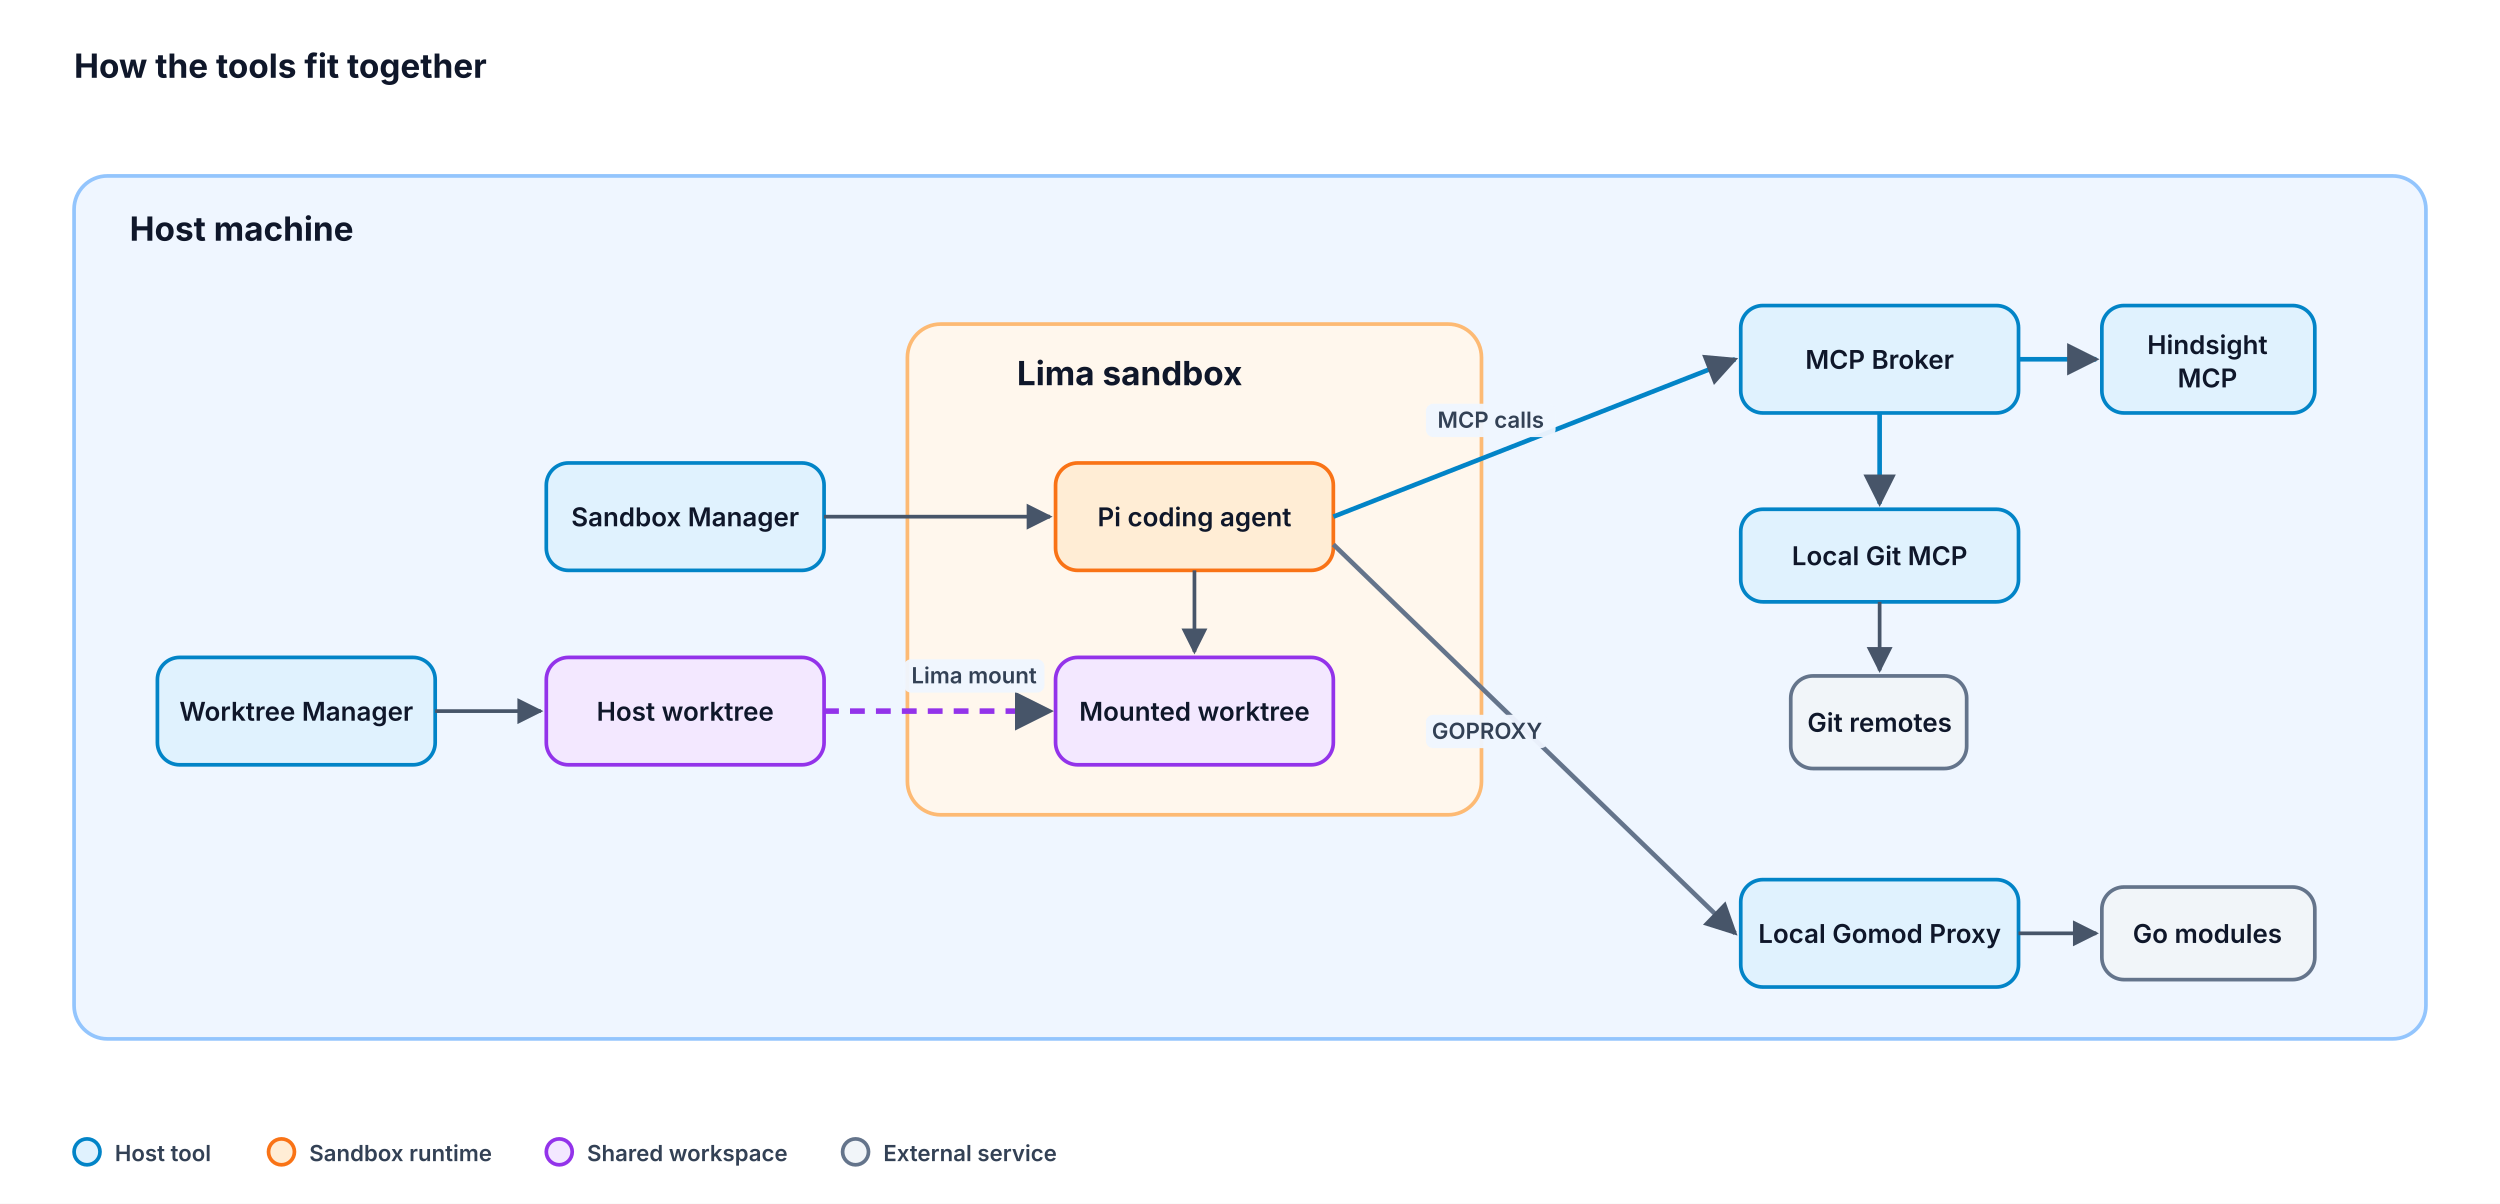
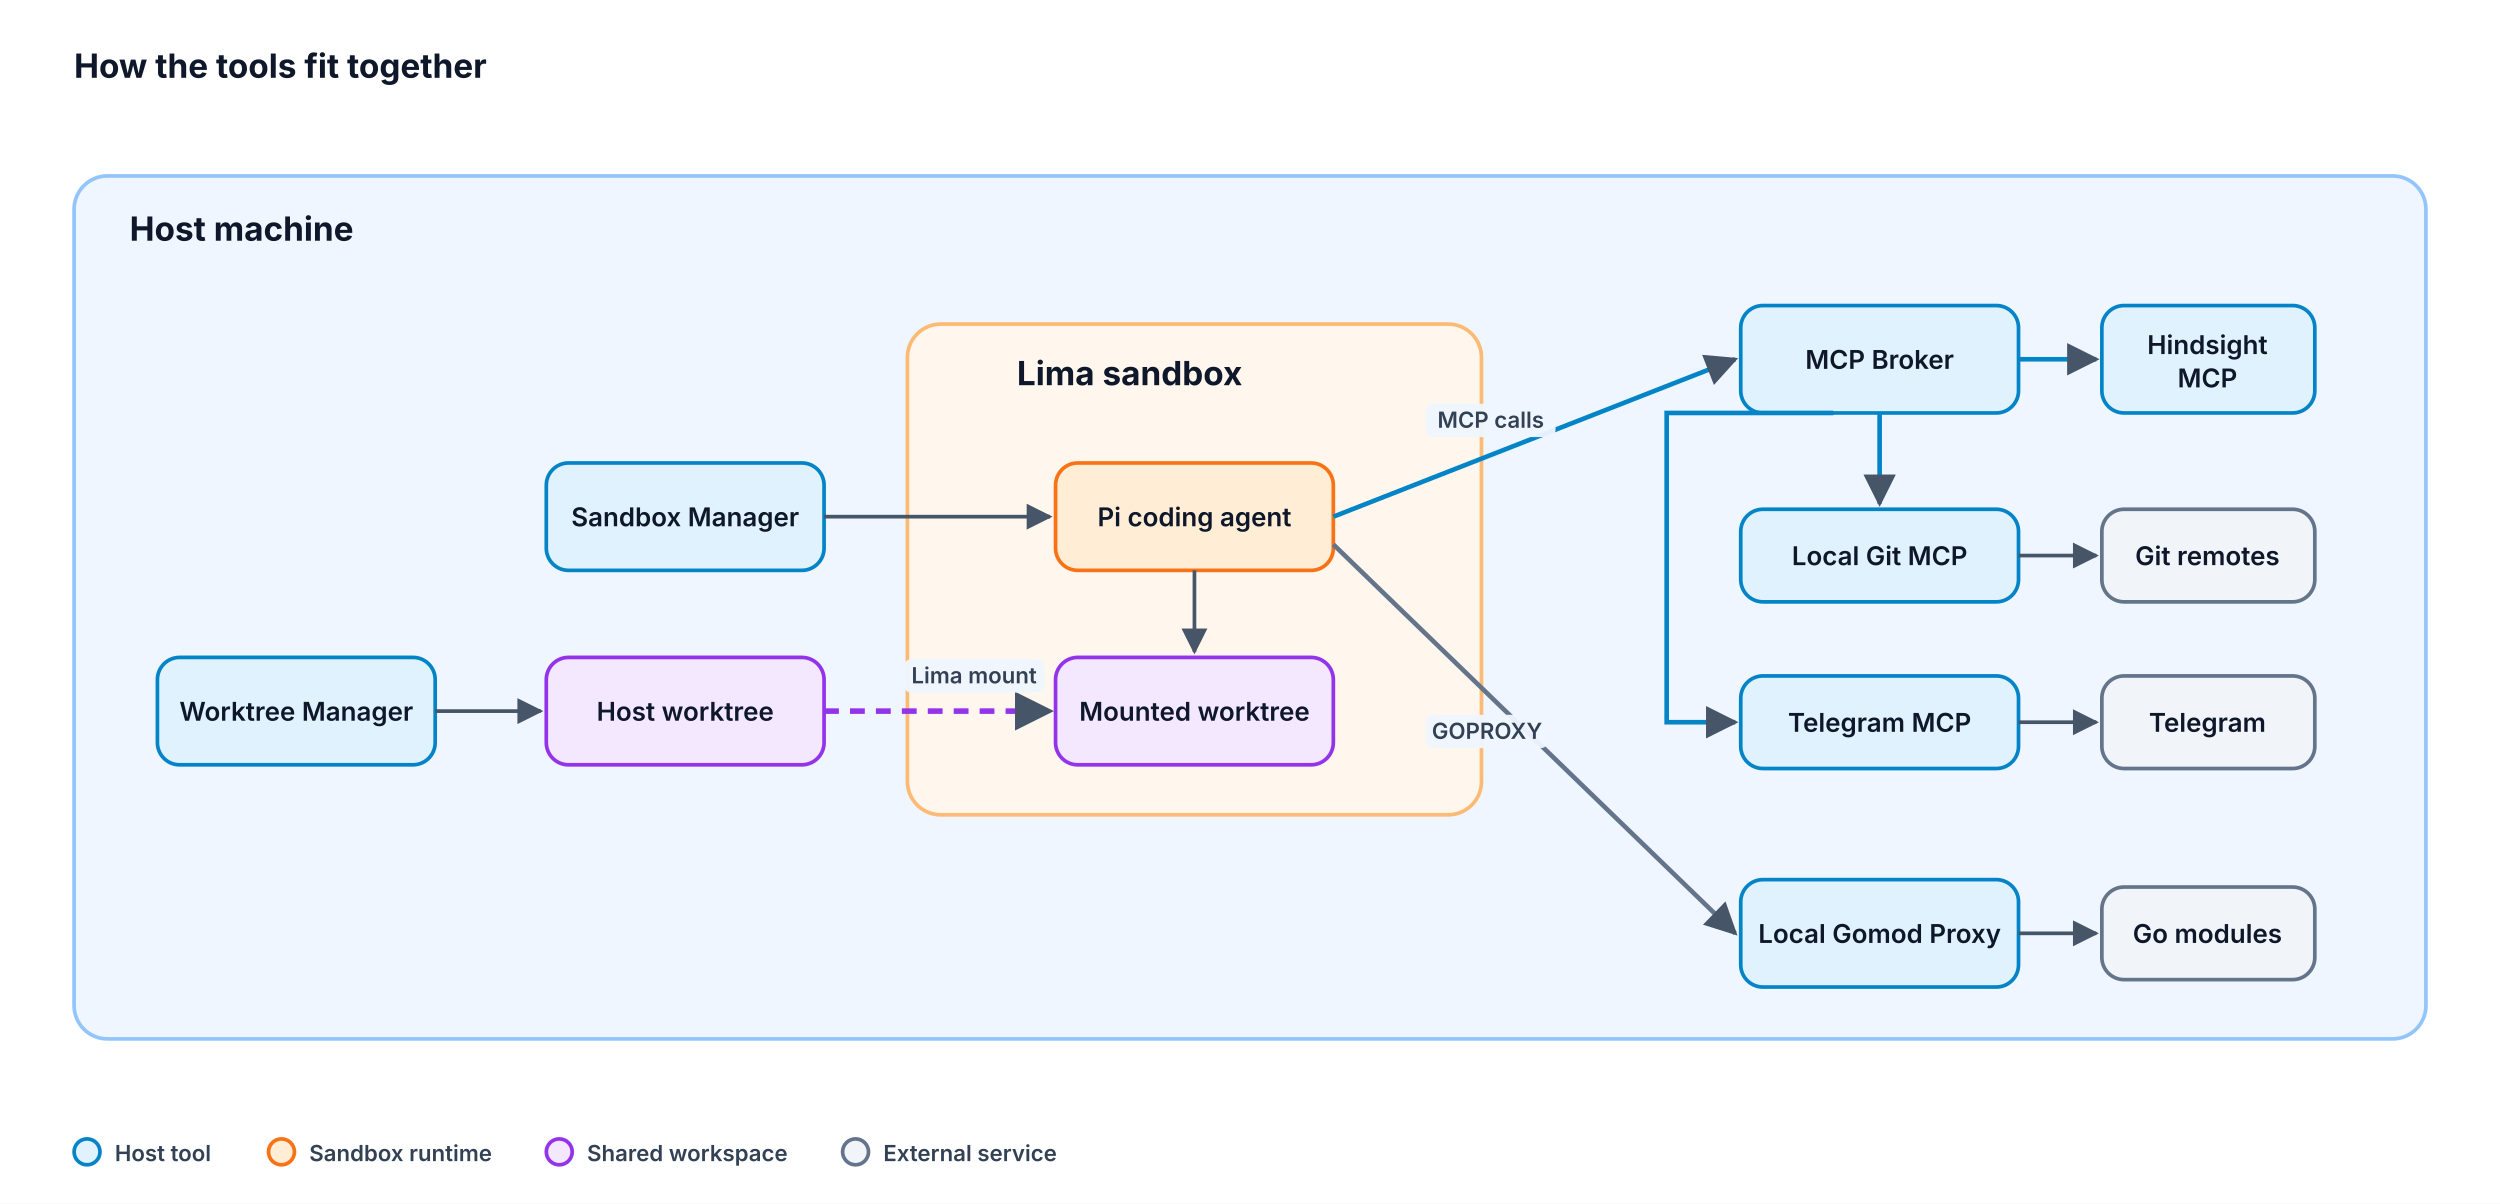
<svg xmlns="http://www.w3.org/2000/svg" width="1350" height="650" viewBox="0 0 1350 650" role="img" aria-labelledby="title desc">
  <defs>
    <marker id="arrow" viewBox="0 0 10 10" refX="9" refY="5" markerWidth="7" markerHeight="7" orient="auto-start-reverse">
      <path d="M 0 0 L 10 5 L 0 10 z" fill="#475569" />
    </marker>
    <style>
      .canvas { fill: #ffffff; }
      .group { stroke-width: 2; rx: 18; }
      .host { fill: #eff6ff; stroke: #93c5fd; }
      .sandbox { fill: #fff7ed; stroke: #fdba74; }
      .node { stroke-width: 2; rx: 12; }
      .host-node { fill: #e0f2fe; stroke: #0284c7; }
      .sandbox-node { fill: #ffedd5; stroke: #f97316; }
      .workspace-node { fill: #f3e8ff; stroke: #9333ea; }
      .external-node { fill: #f1f5f9; stroke: #64748b; }
      .title { font: 700 18px system-ui, -apple-system, BlinkMacSystemFont, "Segoe UI", sans-serif; fill: #0f172a; }
      .label { font: 600 14px system-ui, -apple-system, BlinkMacSystemFont, "Segoe UI", sans-serif; fill: #0f172a; text-anchor: middle; dominant-baseline: middle; }
      .small { font: 500 12px system-ui, -apple-system, BlinkMacSystemFont, "Segoe UI", sans-serif; fill: #475569; text-anchor: middle; dominant-baseline: middle; }
      .edge { fill: none; stroke: #475569; stroke-width: 2; marker-end: url(#arrow); }
      .mcp { fill: none; stroke: #0284c7; stroke-width: 2.5; marker-end: url(#arrow); }
      .proxy { fill: none; stroke: #64748b; stroke-width: 2.5; marker-end: url(#arrow); }
      .mount { fill: none; stroke: #9333ea; stroke-width: 3; stroke-dasharray: 8 6; marker-end: url(#arrow); }
      .edge-label { font: 600 12px system-ui, -apple-system, BlinkMacSystemFont, "Segoe UI", sans-serif; fill: #334155; text-anchor: middle; }
      .label-bg { fill: #eff6ff; opacity: 0.95; rx: 4; }
      .legend-text { font: 600 12px system-ui, -apple-system, BlinkMacSystemFont, "Segoe UI", sans-serif; fill: #334155; }
    </style>
  </defs>
  <rect class="canvas" width="1350" height="650" />
  <text class="title" x="40" y="42">How the tools fit together</text>
  <rect class="group host" x="40" y="95" width="1270" height="466" />
  <text class="title" x="70" y="130">Host machine</text>
  <rect class="group sandbox" x="490" y="175" width="310" height="265" />
  <text class="title" x="610" y="208" text-anchor="middle">Lima sandbox</text>
  <rect class="node host-node" x="85" y="355" width="150" height="58" />
  <text class="label" x="160" y="384">Worktree Manager</text>
  <rect class="node host-node" x="295" y="250" width="150" height="58" />
  <text class="label" x="370" y="279">Sandbox Manager</text>
  <rect class="node workspace-node" x="295" y="355" width="150" height="58" />
  <text class="label" x="370" y="384">Host worktree</text>
  <rect class="node sandbox-node" x="570" y="250" width="150" height="58" />
  <text class="label" x="645" y="279">Pi coding agent</text>
  <rect class="node workspace-node" x="570" y="355" width="150" height="58" />
  <text class="label" x="645" y="384">Mounted worktree</text>
  <rect class="node host-node" x="940" y="165" width="150" height="58" />
  <text class="label" x="1015" y="194">MCP Broker</text>
  <rect class="node host-node" x="940" y="275" width="150" height="50" />
  <text class="label" x="1015" y="300">Local Git MCP</text>
  <rect class="node host-node" x="1135" y="165" width="115" height="58" />
  <text class="label" x="1192" y="186">Hindsight</text>
  <text class="label" x="1192" y="204">MCP</text>
+   <rect class="node host-node" x="940" y="365" width="150" height="50" />
+   <text class="label" x="1015" y="390">Telegram MCP</text>
  <rect class="node host-node" x="940" y="475" width="150" height="58" />
  <text class="label" x="1015" y="504">Local Gomod Proxy</text>
-   <rect class="node external-node" x="967" y="365" width="95" height="50" />
-   <text class="label" x="1015" y="390">Git remotes</text>
+   <rect class="node external-node" x="1135" y="275" width="115" height="50" />
+   <text class="label" x="1192" y="300">Git remotes</text>
+   <rect class="node external-node" x="1135" y="365" width="115" height="50" />
+   <text class="label" x="1192" y="390">Telegram</text>
  <rect class="node external-node" x="1135" y="479" width="115" height="50" />
  <text class="label" x="1192" y="504">Go modules</text>
  <path class="edge" d="M235 384 L292 384" />
  <path class="edge" d="M445 279 L567 279" />
  <path class="mount" d="M445 384 L567 384" />
  <rect class="label-bg" x="488" y="356" width="76" height="18" />
  <text class="edge-label" x="526" y="369">Lima mount</text>
  <path class="edge" d="M645 308 L645 352" />
  <path class="mcp" d="M720 279 L937 194" />
  <rect class="label-bg" x="770" y="218" width="70" height="18" />
  <text class="edge-label" x="805" y="231">MCP calls</text>
  <path class="mcp" d="M1015 223 L1015 272" />
  <path class="mcp" d="M1090 194 L1132 194" />
+   <path class="mcp" d="M990 223 L900 223 L900 390 L937 390" />
  <path class="proxy" d="M720 294 L937 504" />
  <rect class="label-bg" x="770" y="386" width="66" height="18" />
  <text class="edge-label" x="803" y="399">GOPROXY</text>
-   <path class="edge" d="M1015 325 L1015 362" />
+   <path class="edge" d="M1090 300 L1132 300" />
+   <path class="edge" d="M1090 390 L1132 390" />
  <path class="edge" d="M1090 504 L1132 504" />
  <rect class="node host-node" x="40" y="615" width="14" height="14" />
  <text class="legend-text" x="62" y="627">Host tool</text>
  <rect class="node sandbox-node" x="145" y="615" width="14" height="14" />
  <text class="legend-text" x="167" y="627">Sandbox runtime</text>
  <rect class="node workspace-node" x="295" y="615" width="14" height="14" />
  <text class="legend-text" x="317" y="627">Shared workspace</text>
  <rect class="node external-node" x="455" y="615" width="14" height="14" />
  <text class="legend-text" x="477" y="627">External service</text>
</svg>
